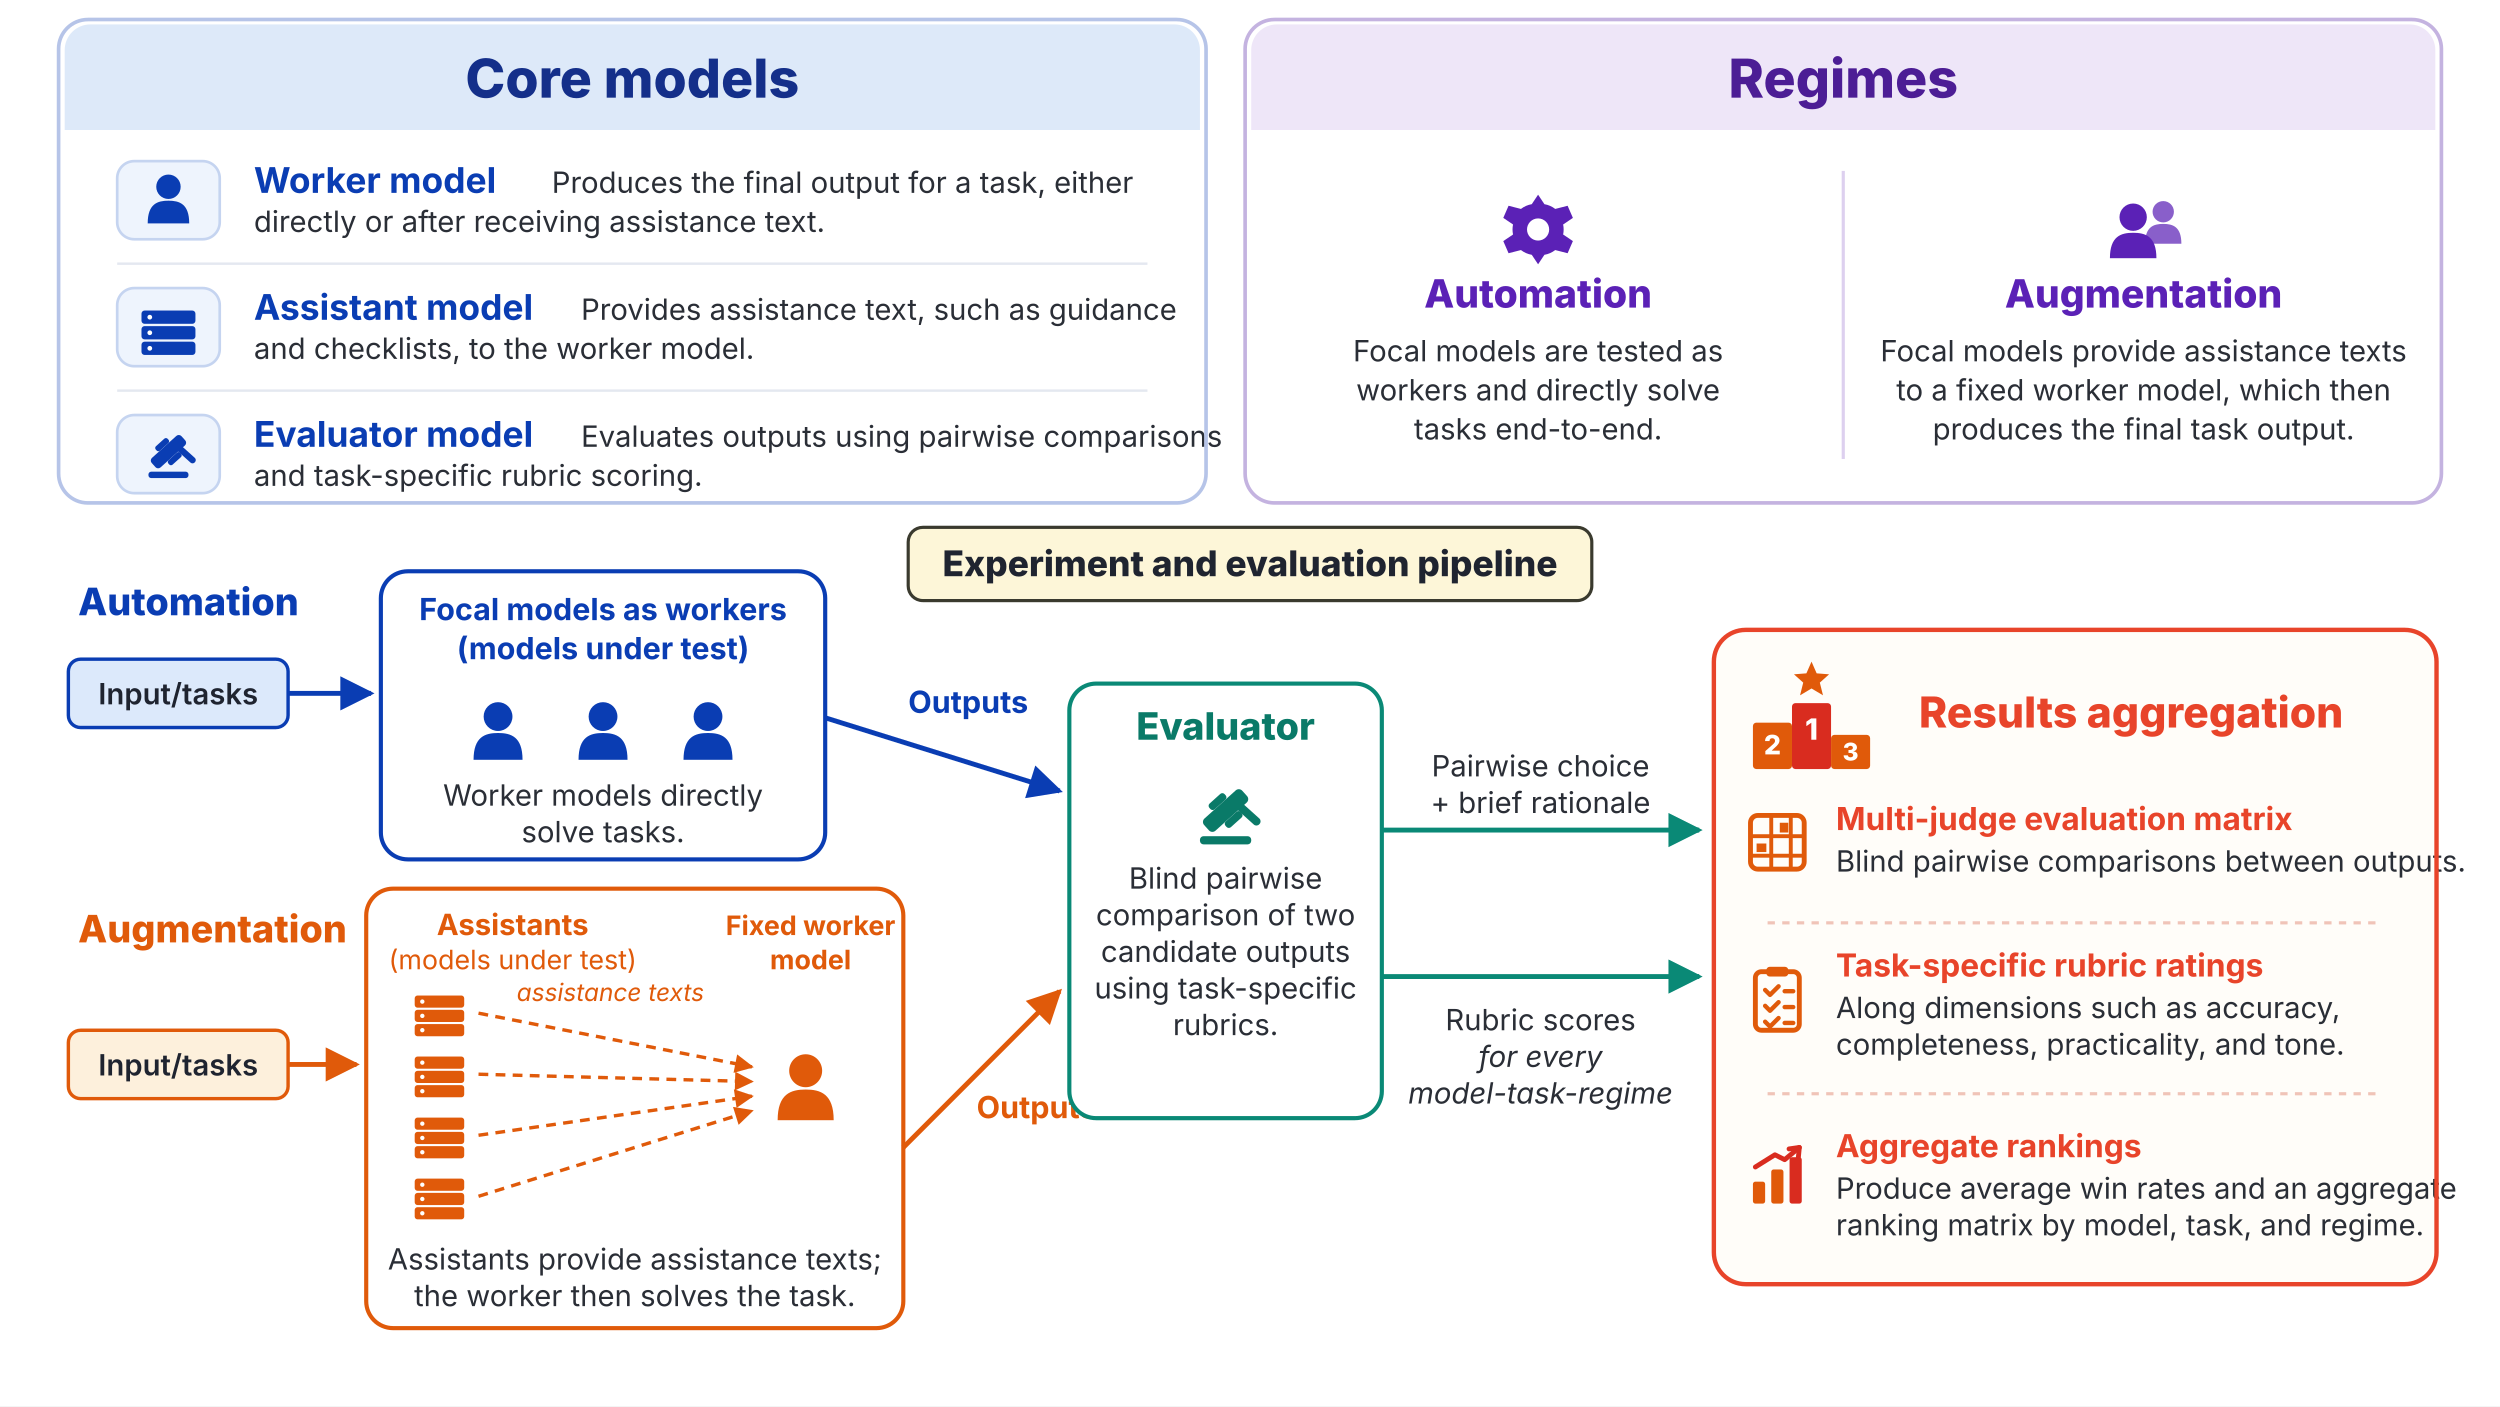
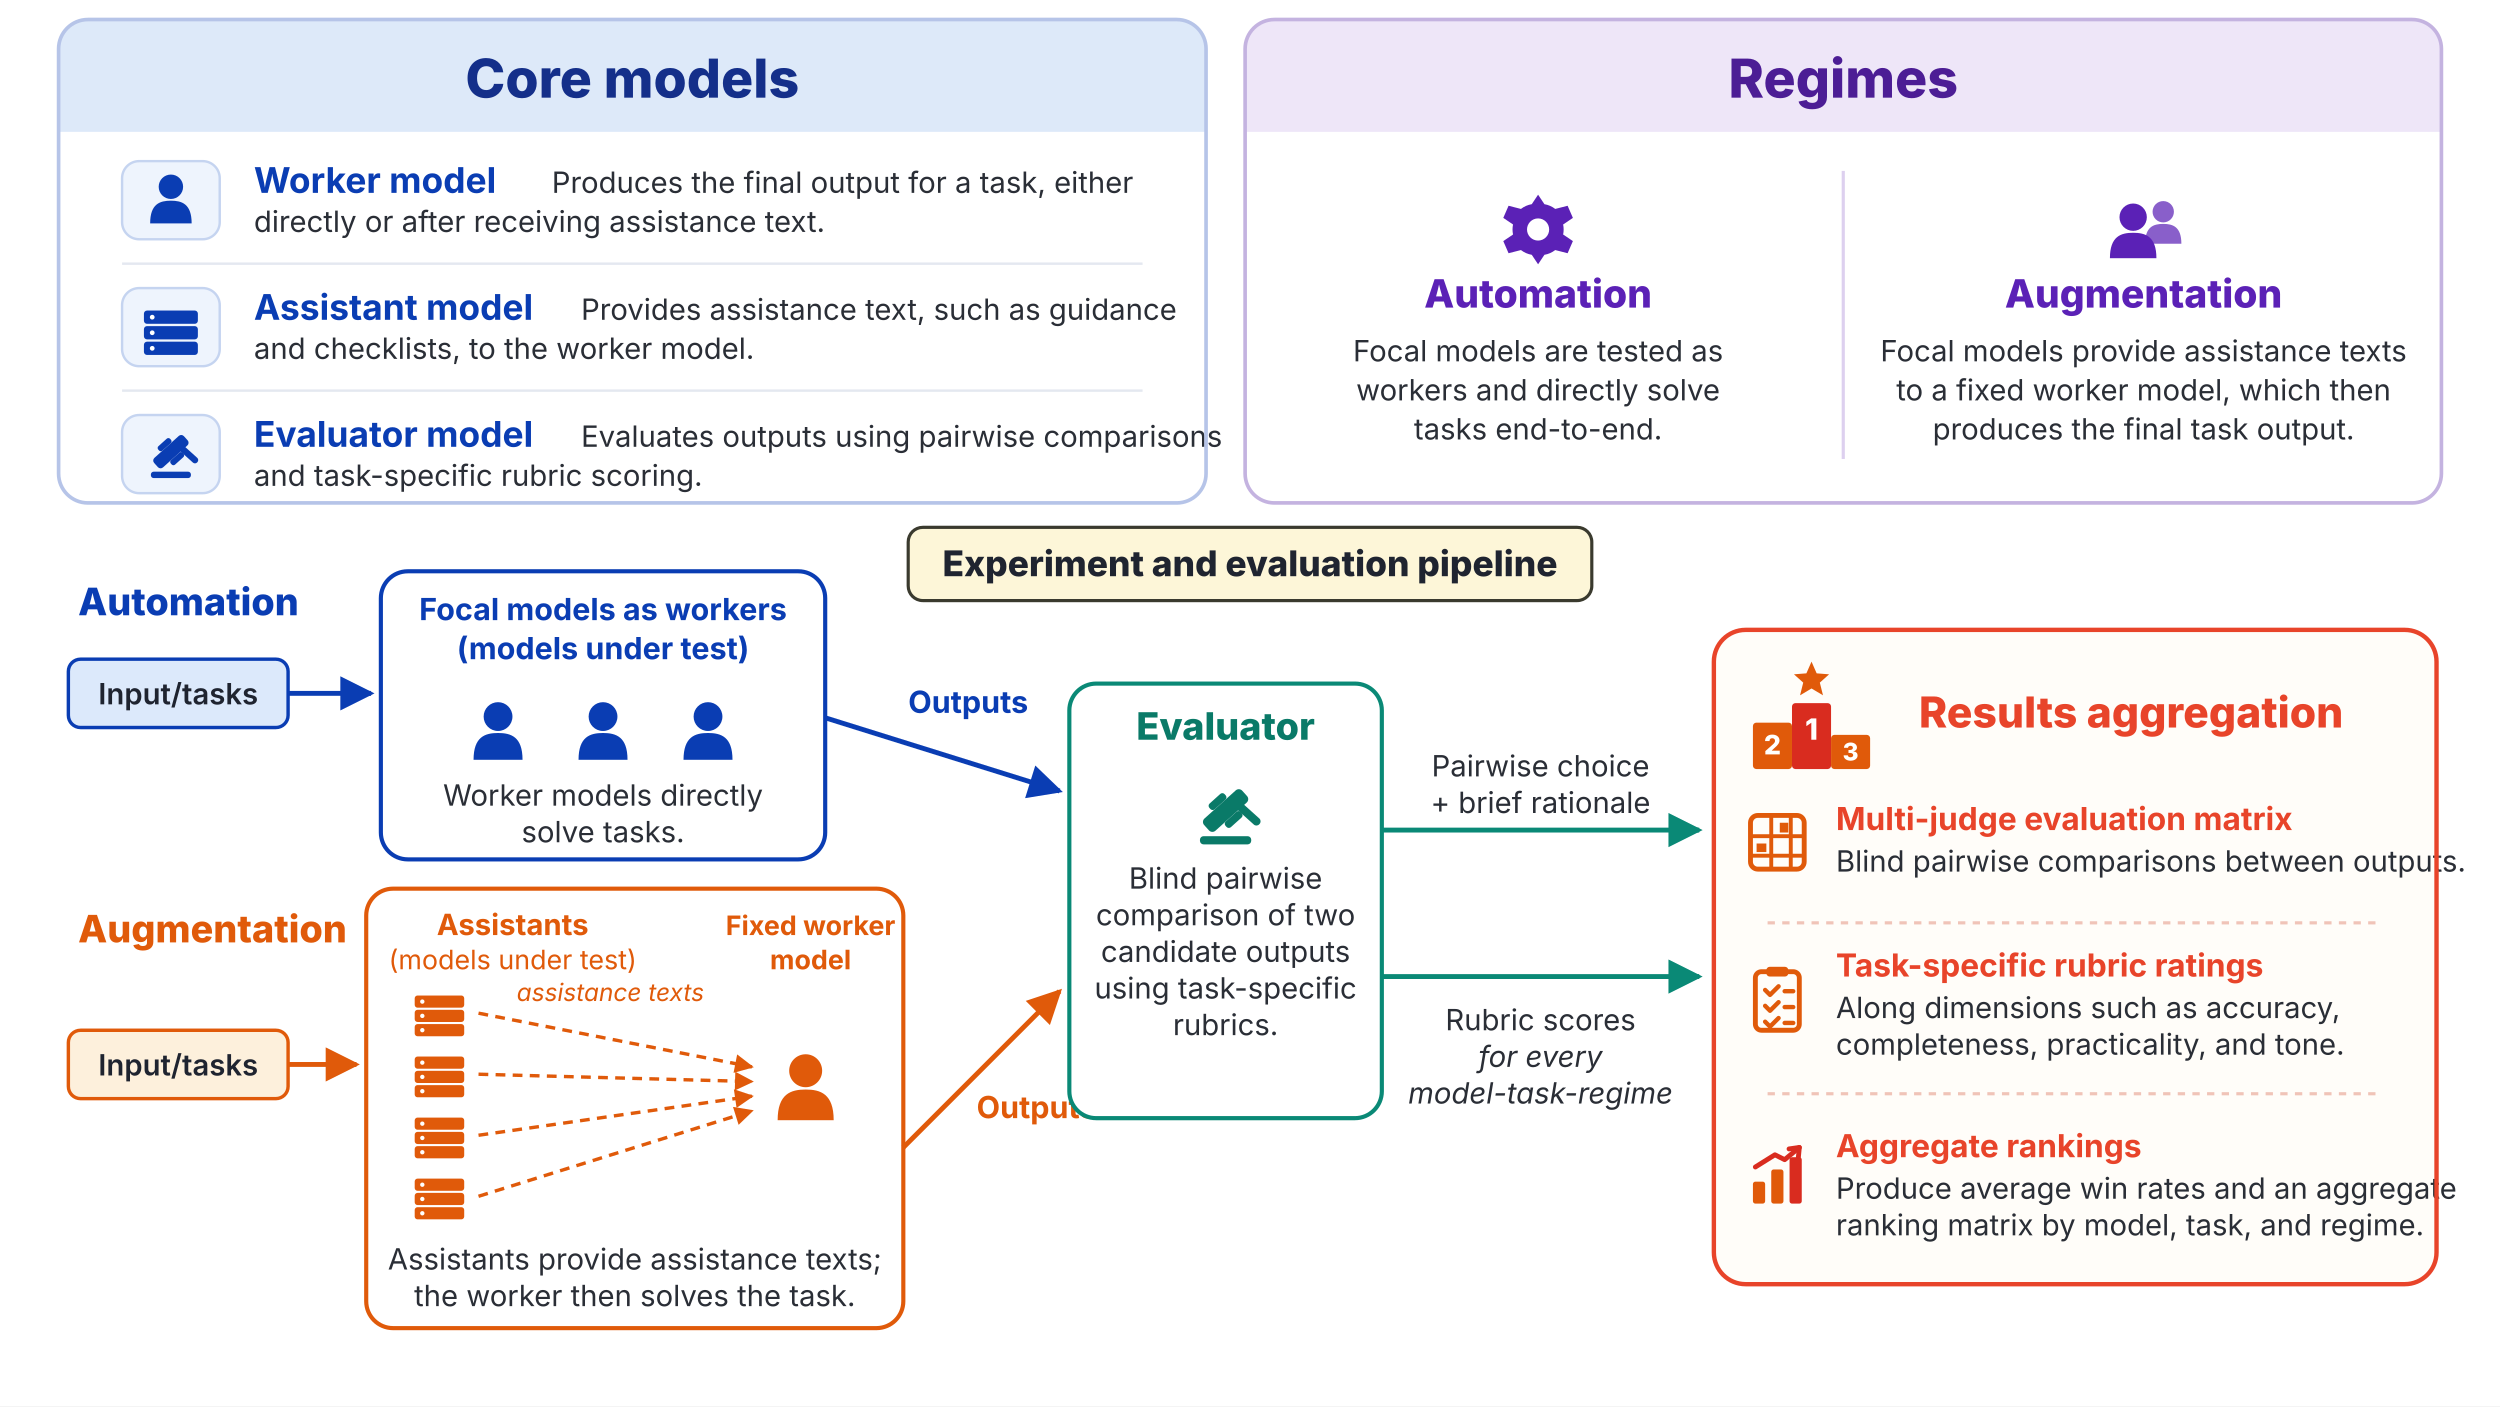
<svg xmlns="http://www.w3.org/2000/svg" viewBox="0 0 1024 576" width="1024" height="576" font-family="Inter, 'Helvetica Neue', Helvetica, Arial, sans-serif" role="img" aria-label="Experiment and evaluation pipeline: core models, regimes, automation and augmentation lanes, evaluator, and results aggregation">
  <defs>
    <marker id="arrBlue" viewBox="0 0 10 10" refX="9" refY="5" markerWidth="7" markerHeight="7" orient="auto-start-reverse">
      <path d="M0 0 L10 5 L0 10 z" fill="#0a3db3" />
    </marker>
    <marker id="arrOrange" viewBox="0 0 10 10" refX="9" refY="5" markerWidth="7" markerHeight="7" orient="auto-start-reverse">
      <path d="M0 0 L10 5 L0 10 z" fill="#e05a0a" />
    </marker>
    <marker id="arrOrangeSm" viewBox="0 0 10 10" refX="9" refY="5" markerWidth="5.5" markerHeight="5.5" orient="auto-start-reverse">
      <path d="M0 0 L10 5 L0 10 z" fill="#e05a0a" />
    </marker>
    <marker id="arrGreen" viewBox="0 0 10 10" refX="9" refY="5" markerWidth="7" markerHeight="7" orient="auto-start-reverse">
      <path d="M0 0 L10 5 L0 10 z" fill="#0a8976" />
    </marker>
    <g id="person">
      <circle cx="0" cy="-5.5" r="5" />
      <path d="M-8.5 9.5 C-8.5 1.5 -4.5 0.2 0 0.2 C4.5 0.2 8.5 1.5 8.5 9.5 Z" />
    </g>
    <g id="server">
      <rect x="-13" y="-8" width="26" height="6.4" rx="1.5" />
      <rect x="-13" y="-0.5" width="26" height="6.4" rx="1.5" />
      <rect x="-13" y="7" width="26" height="6.4" rx="1.5" />
      <circle cx="-9" cy="-4.8" r="1.15" fill="#fff" />
      <circle cx="-9" cy="2.7" r="1.15" fill="#fff" />
      <circle cx="-9" cy="10.2" r="1.15" fill="#fff" />
    </g>
    <g id="gavel">
      <g transform="rotate(-42)">
        <rect x="-10" y="-3.2" width="20" height="6.4" rx="1.8" />
        <rect x="-4" y="-6.2" width="8" height="3" rx="1.2" />
        <rect x="-4" y="3.2" width="8" height="3" rx="1.2" />
      </g>
      <rect x="1" y="-1" width="14" height="3.2" rx="1.5" transform="rotate(42 8 0.6)" />
      <rect x="-10" y="10" width="20" height="3.2" rx="1.4" />
    </g>
    <g id="gear">
      <path d="M0 -13.2 L2.4 -9.6 A9.2 9.2 0 0 1 6.5 -7.8 L11.2 -9 L13.2 -4.4 L9.5 -1.9 A9.4 9.4 0 0 1 9.5 1.9 L13.2 4.4 L11.2 9 L6.5 7.8 A9.2 9.2 0 0 1 2.4 9.6 L0 13.2 L-2.4 9.6 A9.2 9.2 0 0 1 -6.5 7.8 L-11.2 9 L-13.2 4.4 L-9.5 1.9 A9.4 9.4 0 0 1 -9.5 -1.9 L-13.2 -4.4 L-11.2 -9 L-6.5 -7.8 A9.2 9.2 0 0 1 -2.4 -9.6 Z" />
      <circle cx="0" cy="0" r="4.2" fill="#fff" />
    </g>
    <g id="people">
      <g opacity=".72" transform="translate(7.2,-2.2) scale(.78)">
        <circle cx="0" cy="-5.5" r="5" />
        <path d="M-8.5 9.5 C-8.5 1.5 -4.5 0.2 0 0.2 C4.5 0.2 8.5 1.5 8.5 9.5 Z" />
      </g>
      <g transform="translate(-3.8,1)">
        <circle cx="0" cy="-5.5" r="5" />
        <path d="M-8.5 9.5 C-8.5 1.5 -4.5 0.2 0 0.2 C4.5 0.2 8.5 1.5 8.5 9.5 Z" />
      </g>
    </g>
    <g id="podium">
      <path d="M0 -27 L2.1 -22.2 L7.2 -21.8 L3.4 -18.4 L4.7 -13.2 L0 -16 L-4.7 -13.2 L-3.4 -18.4 L-7.2 -21.8 L-2.1 -22.2 Z" fill="#e05a0a" />
      <rect x="-8" y="-10" width="16" height="27" rx="1.4" fill="#d92c1f" />
      <rect x="-24" y="-2" width="16" height="19" rx="1.4" fill="#e05a0a" />
      <rect x="8" y="3" width="16" height="14" rx="1.4" fill="#e05a0a" />
      <text x="0" y="5" text-anchor="middle" font-size="12" font-weight="800" fill="#fff">1</text>
      <text x="-16" y="11" text-anchor="middle" font-size="11" font-weight="800" fill="#fff">2</text>
      <text x="16" y="13.5" text-anchor="middle" font-size="10" font-weight="800" fill="#fff">3</text>
    </g>
    <g id="iconMatrix">
      <rect x="-11" y="-11" width="22" height="22" rx="3" fill="none" stroke="#e05a0a" stroke-width="2" />
      <line x1="-11" y1="-2.5" x2="11" y2="-2.5" stroke="#e05a0a" stroke-width="1.6" />
      <line x1="-11" y1="5.5" x2="11" y2="5.5" stroke="#e05a0a" stroke-width="1.6" />
      <line x1="-2.5" y1="-11" x2="-2.5" y2="11" stroke="#e05a0a" stroke-width="1.6" />
      <line x1="5.5" y1="-11" x2="5.5" y2="11" stroke="#e05a0a" stroke-width="1.6" />
      <rect x="-8.5" y="0.5" width="4" height="3.5" fill="#e05a0a" />
      <rect x="1" y="-8" width="3.5" height="4" fill="#e05a0a" />
    </g>
    <g id="iconChecklist">
      <rect x="-9" y="-12" width="18" height="24" rx="2.5" fill="none" stroke="#e05a0a" stroke-width="2" />
      <rect x="-4.5" y="-14" width="9" height="4" rx="1.4" fill="#e05a0a" />
      <path d="M-5 -4.5 L-3 -2.5 L0.5 -6" fill="none" stroke="#e05a0a" stroke-width="1.8" stroke-linecap="round" stroke-linejoin="round" />
      <line x1="3" y1="-4" x2="6.5" y2="-4" stroke="#e05a0a" stroke-width="1.8" stroke-linecap="round" />
      <path d="M-5 2 L-3 4 L0.5 0.5" fill="none" stroke="#e05a0a" stroke-width="1.8" stroke-linecap="round" stroke-linejoin="round" />
      <line x1="3" y1="2.5" x2="6.5" y2="2.5" stroke="#e05a0a" stroke-width="1.8" stroke-linecap="round" />
      <path d="M-5 8.5 L-3 10.5 L0.5 7" fill="none" stroke="#e05a0a" stroke-width="1.8" stroke-linecap="round" stroke-linejoin="round" />
      <line x1="3" y1="9" x2="6.5" y2="9" stroke="#e05a0a" stroke-width="1.8" stroke-linecap="round" />
    </g>
    <g id="iconChart">
      <rect x="-10" y="2" width="5" height="9" rx="1" fill="#e05a0a" />
      <rect x="-2.5" y="-3" width="5" height="14" rx="1" fill="#e05a0a" />
      <rect x="5" y="-8" width="5" height="19" rx="1" fill="#d92c1f" />
      <path d="M-9 -4 L-1 -9 L3 -7 L9 -12" fill="none" stroke="#d92c1f" stroke-width="2" stroke-linecap="round" stroke-linejoin="round" />
      <path d="M9 -12 l-4.2 .6 M9 -12 l-.4 4.2" fill="none" stroke="#d92c1f" stroke-width="2" stroke-linecap="round" />
    </g>
+     <clipPath id="clipCoreModels">
+       <rect x="24" y="8" width="470" height="198" rx="12" />
+     </clipPath>
+     <clipPath id="clipRegimes">
+       <rect x="510" y="8" width="490" height="198" rx="12" />
+     </clipPath>
  </defs>
  <rect x="0" y="0" width="1024" height="576" fill="#ffffff" />
  <g>
-     <rect x="24" y="8" width="470" height="198" rx="12" fill="#ffffff" />
-     <path d="M26.5 53.25 V20.5 A10.5 10.5 0 0 1 37 10 H481 A10.5 10.5 0 0 1 491.5 20.5 V53.25 Z" fill="#dde9f9" />
+     <g clip-path="url(#clipCoreModels)">
+       <rect x="24" y="8" width="470" height="198" fill="#ffffff" />
+       <rect x="24" y="8" width="470" height="46" fill="#dde9f9" />
+     </g>
    <text x="259" y="40" text-anchor="middle" font-size="22" font-weight="800" fill="#142f8a">Core models</text>
-     <rect x="48" y="66" width="42" height="32" rx="7" fill="#eef4fd" stroke="#c5d4f0" stroke-width="1.1" />
-     <use href="#person" transform="translate(69,82) scale(1)" fill="#0a3db3" />
+     <rect x="50" y="66" width="40" height="32" rx="7" fill="#eef4fd" stroke="#c5d4f0" stroke-width="1" />
+     <use href="#person" transform="translate(70,82) scale(1)" fill="#0a3db3" />
    <text x="104" y="79" font-size="14.5" font-weight="700" fill="#0a3db3">Worker model</text>
    <text x="226" y="79" font-size="12" fill="#2a2e36">Produces the final output for a task, either</text>
    <text x="104" y="95" font-size="12" fill="#2a2e36">directly or after receiving assistance text.</text>
-     <line x1="48" y1="108" x2="470" y2="108" stroke="#e4e8f0" stroke-width="1" />
-     <rect x="48" y="118" width="42" height="32" rx="7" fill="#eef4fd" stroke="#c5d4f0" stroke-width="1.1" />
-     <use href="#server" transform="translate(69,134) scale(.85)" fill="#0a3db3" />
+     <line x1="50" y1="108" x2="468" y2="108" stroke="#e4e8f0" stroke-width="1" />
+     <rect x="50" y="118" width="40" height="32" rx="7" fill="#eef4fd" stroke="#c5d4f0" stroke-width="1" />
+     <use href="#server" transform="translate(70,134) scale(.85)" fill="#0a3db3" />
    <text x="104" y="131" font-size="14.5" font-weight="700" fill="#0a3db3">Assistant model</text>
    <text x="238" y="131" font-size="12" fill="#2a2e36">Provides assistance text, such as guidance</text>
    <text x="104" y="147" font-size="12" fill="#2a2e36">and checklists, to the worker model.</text>
-     <line x1="48" y1="160" x2="470" y2="160" stroke="#e4e8f0" stroke-width="1" />
-     <rect x="48" y="170" width="42" height="32" rx="7" fill="#eef4fd" stroke="#c5d4f0" stroke-width="1.1" />
-     <use href="#gavel" transform="translate(69,185) scale(.82)" fill="#0a3db3" />
+     <line x1="50" y1="160" x2="468" y2="160" stroke="#e4e8f0" stroke-width="1" />
+     <rect x="50" y="170" width="40" height="32" rx="7" fill="#eef4fd" stroke="#c5d4f0" stroke-width="1" />
+     <use href="#gavel" transform="translate(70,185) scale(.82)" fill="#0a3db3" />
    <text x="104" y="183" font-size="14.5" font-weight="700" fill="#0a3db3">Evaluator model</text>
    <text x="238" y="183" font-size="12" fill="#2a2e36">Evaluates outputs using pairwise comparisons</text>
    <text x="104" y="199" font-size="12" fill="#2a2e36">and task-specific rubric scoring.</text>
    <rect x="24" y="8" width="470" height="198" rx="12" fill="none" stroke="#b6c4e8" stroke-width="1.5" />
  </g>
  <g>
-     <rect x="510" y="8" width="490" height="198" rx="12" fill="#ffffff" />
-     <path d="M512.5 53.25 V20.5 A10.5 10.5 0 0 1 523 10 H987 A10.5 10.5 0 0 1 997.5 20.5 V53.25 Z" fill="#eee6f8" />
+     <g clip-path="url(#clipRegimes)">
+       <rect x="510" y="8" width="490" height="198" fill="#ffffff" />
+       <rect x="510" y="8" width="490" height="46" fill="#eee6f8" />
+     </g>
    <text x="755" y="40" text-anchor="middle" font-size="22" font-weight="800" fill="#4c1d95">Regimes</text>
    <line x1="755" y1="70" x2="755" y2="188" stroke="#ddd0ef" stroke-width="1.3" />
    <use href="#gear" transform="translate(630,94) scale(1.08)" fill="#5b21b6" />
    <text x="630" y="126" text-anchor="middle" font-size="16" font-weight="800" fill="#5b21b6">Automation</text>
    <text x="630" y="148" text-anchor="middle" font-size="12" fill="#2a2e36">Focal models are tested as</text>
    <text x="630" y="164" text-anchor="middle" font-size="12" fill="#2a2e36">workers and directly solve</text>
    <text x="630" y="180" text-anchor="middle" font-size="12" fill="#2a2e36">tasks end-to-end.</text>
    <use href="#people" transform="translate(878,94) scale(1.12)" fill="#5b21b6" />
    <text x="878" y="126" text-anchor="middle" font-size="16" font-weight="800" fill="#5b21b6">Augmentation</text>
    <text x="878" y="148" text-anchor="middle" font-size="12" fill="#2a2e36">Focal models provide assistance texts</text>
    <text x="878" y="164" text-anchor="middle" font-size="12" fill="#2a2e36">to a fixed worker model, which then</text>
    <text x="878" y="180" text-anchor="middle" font-size="12" fill="#2a2e36">produces the final task output.</text>
    <rect x="510" y="8" width="490" height="198" rx="12" fill="none" stroke="#c4b3e0" stroke-width="1.5" />
  </g>
  <g>
    <rect x="372" y="216" width="280" height="30" rx="6" fill="#fdf6d8" stroke="#3a3a2e" stroke-width="1.3" />
    <text x="512" y="236" text-anchor="middle" font-size="14.5" font-weight="800" fill="#1f2430">Experiment and evaluation pipeline</text>
  </g>
  <g>
    <text x="32" y="252" font-size="15.5" font-weight="800" fill="#0a3db3">Automation</text>
    <rect x="28" y="270" width="90" height="28" rx="5" fill="#dce9fb" stroke="#0a3db3" stroke-width="1.4" />
    <text x="73" y="288.5" text-anchor="middle" font-size="12" font-weight="600" fill="#1f2430">Input/tasks</text>
    <line x1="118" y1="284" x2="152" y2="284" stroke="#0a3db3" stroke-width="2" marker-end="url(#arrBlue)" />
    <rect x="156" y="234" width="182" height="118" rx="11" fill="#ffffff" />
    <text x="247" y="254" text-anchor="middle" font-size="12.5" font-weight="700" fill="#0a3db3">Focal models as workers</text>
    <text x="247" y="270" text-anchor="middle" font-size="12.5" font-weight="700" fill="#0a3db3">(models under test)</text>
    <use href="#person" transform="translate(204,300) scale(1.18)" fill="#0a3db3" />
    <use href="#person" transform="translate(247,300) scale(1.18)" fill="#0a3db3" />
    <use href="#person" transform="translate(290,300) scale(1.18)" fill="#0a3db3" />
    <text x="247" y="330" text-anchor="middle" font-size="12" fill="#2a2e36">Worker models directly</text>
    <text x="247" y="345" text-anchor="middle" font-size="12" fill="#2a2e36">solve tasks.</text>
    <rect x="156" y="234" width="182" height="118" rx="11" fill="none" stroke="#0a3db3" stroke-width="1.7" />
    <line x1="338" y1="294" x2="434" y2="324" stroke="#0a3db3" stroke-width="2" marker-end="url(#arrBlue)" />
    <text x="372" y="292" font-size="12.5" font-weight="700" fill="#0a3db3">Outputs</text>
  </g>
  <g>
    <text x="32" y="386" font-size="15.5" font-weight="800" fill="#e05a0a">Augmentation</text>
    <rect x="28" y="422" width="90" height="28" rx="5" fill="#fdf0dc" stroke="#e05a0a" stroke-width="1.4" />
    <text x="73" y="440.5" text-anchor="middle" font-size="12" font-weight="600" fill="#1f2430">Input/tasks</text>
    <line x1="118" y1="436" x2="146" y2="436" stroke="#e05a0a" stroke-width="2" marker-end="url(#arrOrange)" />
    <rect x="150" y="364" width="220" height="180" rx="11" fill="#ffffff" />
    <text x="210" y="383" text-anchor="middle" font-size="12" font-weight="700" fill="#e05a0a">Assistants</text>
    <text x="210" y="397" text-anchor="middle" font-size="11" fill="#e05a0a">(models under test)</text>
    <text x="332" y="383" text-anchor="middle" font-size="11" font-weight="700" fill="#e05a0a">Fixed worker</text>
    <text x="332" y="397" text-anchor="middle" font-size="11" font-weight="700" fill="#e05a0a">model</text>
    <use href="#server" transform="translate(180,414) scale(.78)" fill="#e05a0a" />
    <use href="#server" transform="translate(180,439) scale(.78)" fill="#e05a0a" />
    <use href="#server" transform="translate(180,464) scale(.78)" fill="#e05a0a" />
    <use href="#server" transform="translate(180,489) scale(.78)" fill="#e05a0a" />
    <text x="250" y="410" text-anchor="middle" font-size="10" font-style="italic" fill="#e05a0a">assistance texts</text>
    <line x1="196" y1="415" x2="308" y2="437" stroke="#e05a0a" stroke-width="1.4" stroke-dasharray="4 3" marker-end="url(#arrOrangeSm)" />
    <line x1="196" y1="440" x2="308" y2="443" stroke="#e05a0a" stroke-width="1.4" stroke-dasharray="4 3" marker-end="url(#arrOrangeSm)" />
    <line x1="196" y1="465" x2="308" y2="449" stroke="#e05a0a" stroke-width="1.4" stroke-dasharray="4 3" marker-end="url(#arrOrangeSm)" />
    <line x1="196" y1="490" x2="308" y2="455" stroke="#e05a0a" stroke-width="1.4" stroke-dasharray="4 3" marker-end="url(#arrOrangeSm)" />
    <use href="#person" transform="translate(330,446) scale(1.35)" fill="#e05a0a" />
    <text x="260" y="520" text-anchor="middle" font-size="12" fill="#2a2e36">Assistants provide assistance texts;</text>
    <text x="260" y="535" text-anchor="middle" font-size="12" fill="#2a2e36">the worker then solves the task.</text>
    <rect x="150" y="364" width="220" height="180" rx="11" fill="none" stroke="#e05a0a" stroke-width="1.7" />
    <line x1="370" y1="470" x2="434" y2="406" stroke="#e05a0a" stroke-width="2" marker-end="url(#arrOrange)" />
    <text x="400" y="458" font-size="12.5" font-weight="700" fill="#e05a0a">Outputs</text>
  </g>
  <g>
    <rect x="438" y="280" width="128" height="178" rx="11" fill="#ffffff" />
    <text x="502" y="303" text-anchor="middle" font-size="15.5" font-weight="800" fill="#0a7a68">Evaluator</text>
    <use href="#gavel" transform="translate(502,332) scale(1.05)" fill="#0a7a68" />
    <text x="502" y="364" text-anchor="middle" font-size="12" fill="#2a2e36">Blind pairwise</text>
    <text x="502" y="379" text-anchor="middle" font-size="12" fill="#2a2e36">comparison of two</text>
    <text x="502" y="394" text-anchor="middle" font-size="12" fill="#2a2e36">candidate outputs</text>
    <text x="502" y="409" text-anchor="middle" font-size="12" fill="#2a2e36">using task-specific</text>
    <text x="502" y="424" text-anchor="middle" font-size="12" fill="#2a2e36">rubrics.</text>
    <rect x="438" y="280" width="128" height="178" rx="11" fill="none" stroke="#0a8976" stroke-width="1.7" />
    <line x1="566" y1="340" x2="696" y2="340" stroke="#0a8976" stroke-width="2" marker-end="url(#arrGreen)" />
    <line x1="566" y1="400" x2="696" y2="400" stroke="#0a8976" stroke-width="2" marker-end="url(#arrGreen)" />
    <text x="631" y="318" text-anchor="middle" font-size="12" fill="#2a2e36">Pairwise choice</text>
    <text x="631" y="333" text-anchor="middle" font-size="12" fill="#2a2e36">+ brief rationale</text>
    <text x="631" y="422" text-anchor="middle" font-size="12" fill="#2a2e36">Rubric scores</text>
    <text x="631" y="437" text-anchor="middle" font-size="12" font-style="italic" fill="#2a2e36">for every</text>
    <text x="631" y="452" text-anchor="middle" font-size="12" font-style="italic" fill="#2a2e36">model-task-regime</text>
  </g>
  <g>
    <rect x="702" y="258" width="296" height="268" rx="13" fill="#fffdf9" />
    <use href="#podium" transform="translate(742,298)" />
    <text x="786" y="298" font-size="17.5" font-weight="800" fill="#e8442a">Results aggregation</text>
    <use href="#iconMatrix" transform="translate(728,345)" />
    <text x="752" y="340" font-size="13" font-weight="700" fill="#e8442a">Multi-judge evaluation matrix</text>
    <text x="752" y="357" font-size="12" fill="#2a2e36">Blind pairwise comparisons between outputs.</text>
    <line x1="724" y1="378" x2="976" y2="378" stroke="#f0c4b8" stroke-width="1.3" stroke-dasharray="3 3" />
    <use href="#iconChecklist" transform="translate(728,410)" />
    <text x="752" y="400" font-size="13" font-weight="700" fill="#e8442a">Task-specific rubric ratings</text>
    <text x="752" y="417" font-size="12" fill="#2a2e36">Along dimensions such as accuracy,</text>
    <text x="752" y="432" font-size="12" fill="#2a2e36">completeness, practicality, and tone.</text>
    <line x1="724" y1="448" x2="976" y2="448" stroke="#f0c4b8" stroke-width="1.3" stroke-dasharray="3 3" />
    <use href="#iconChart" transform="translate(728,482)" />
    <text x="752" y="474" font-size="13" font-weight="700" fill="#e8442a">Aggregate rankings</text>
    <text x="752" y="491" font-size="12" fill="#2a2e36">Produce average win rates and an aggregate</text>
    <text x="752" y="506" font-size="12" fill="#2a2e36">ranking matrix by model, task, and regime.</text>
    <rect x="702" y="258" width="296" height="268" rx="13" fill="none" stroke="#e8442a" stroke-width="1.8" />
  </g>
</svg>
